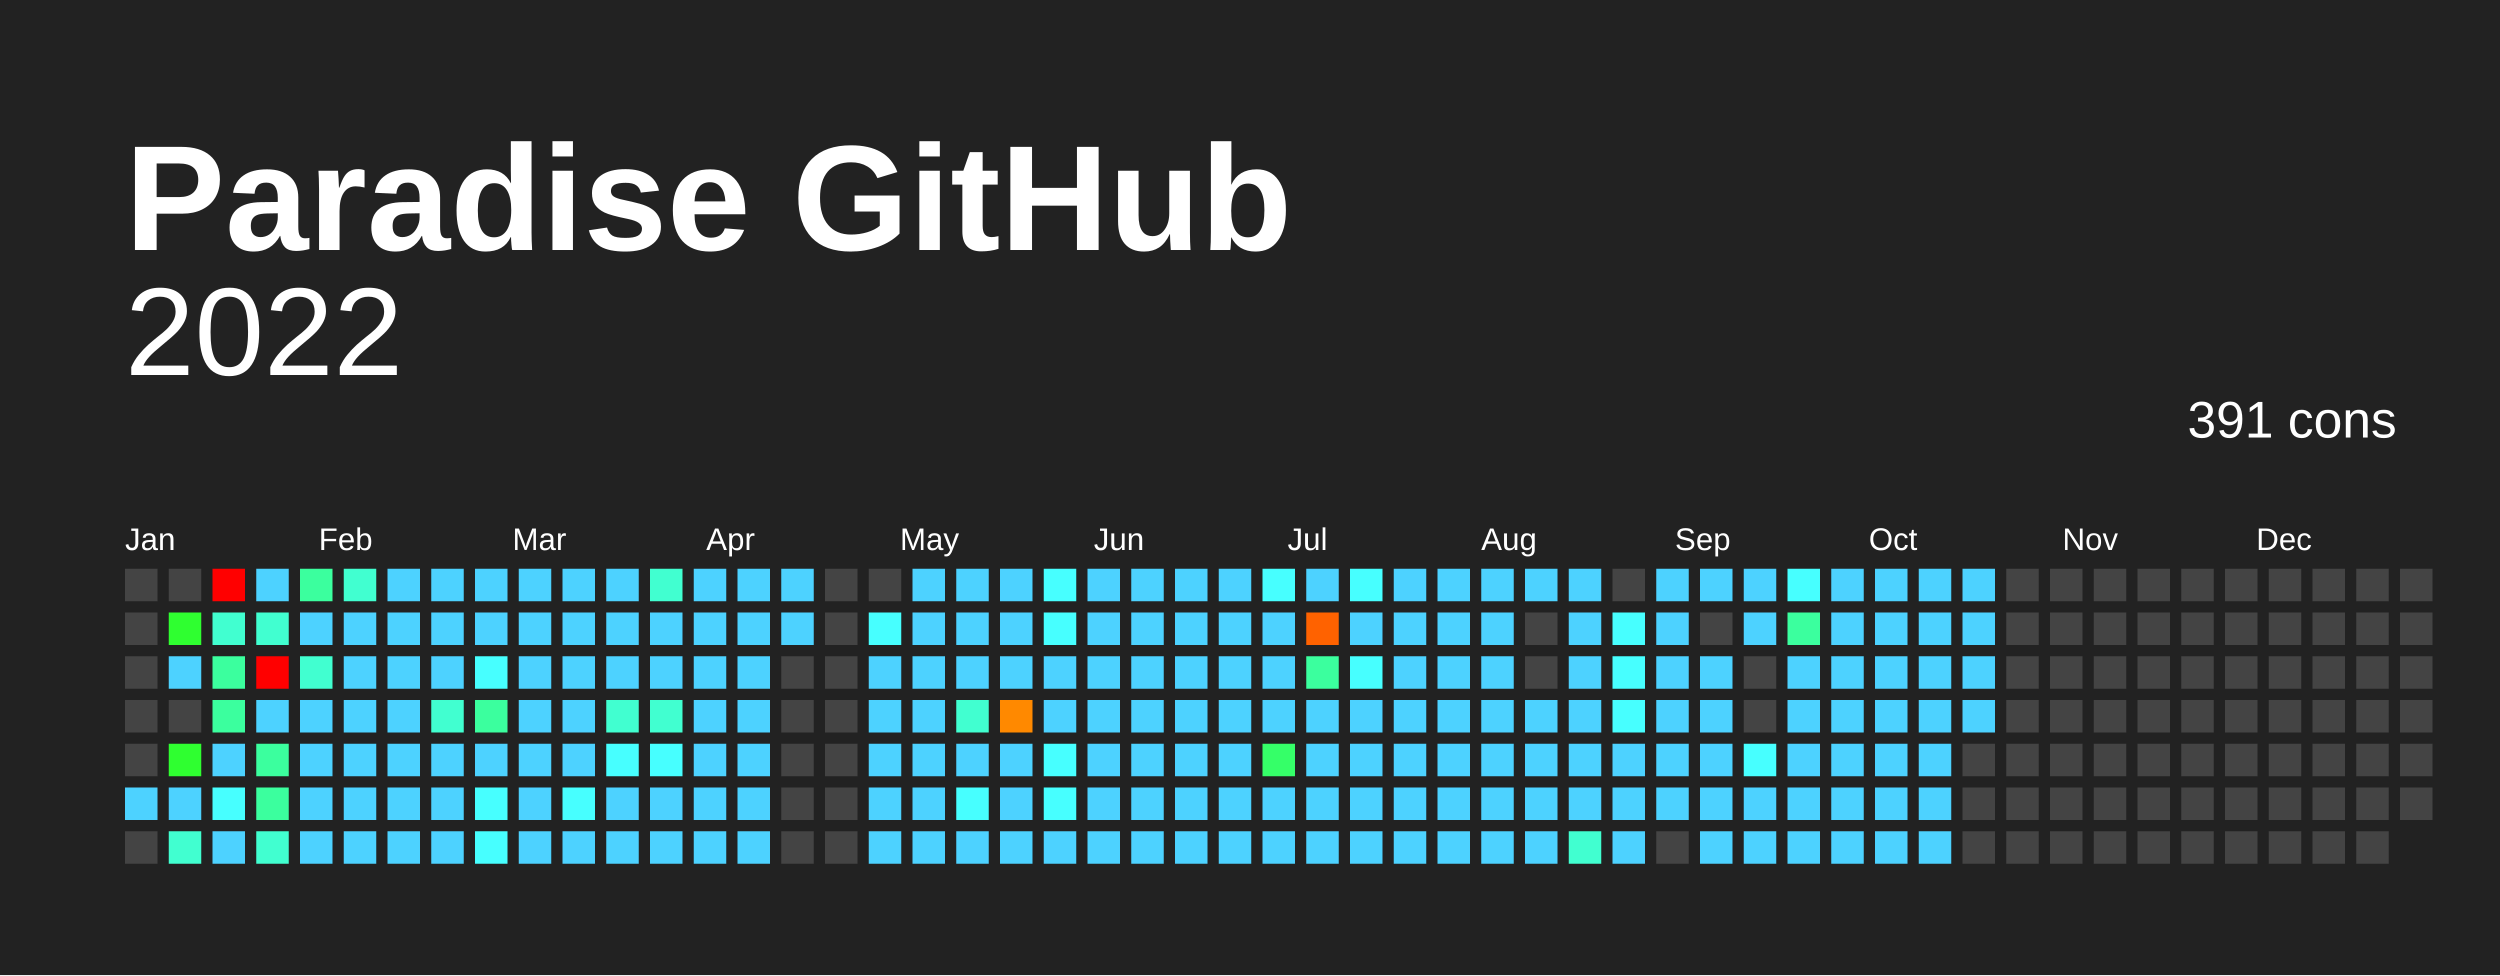
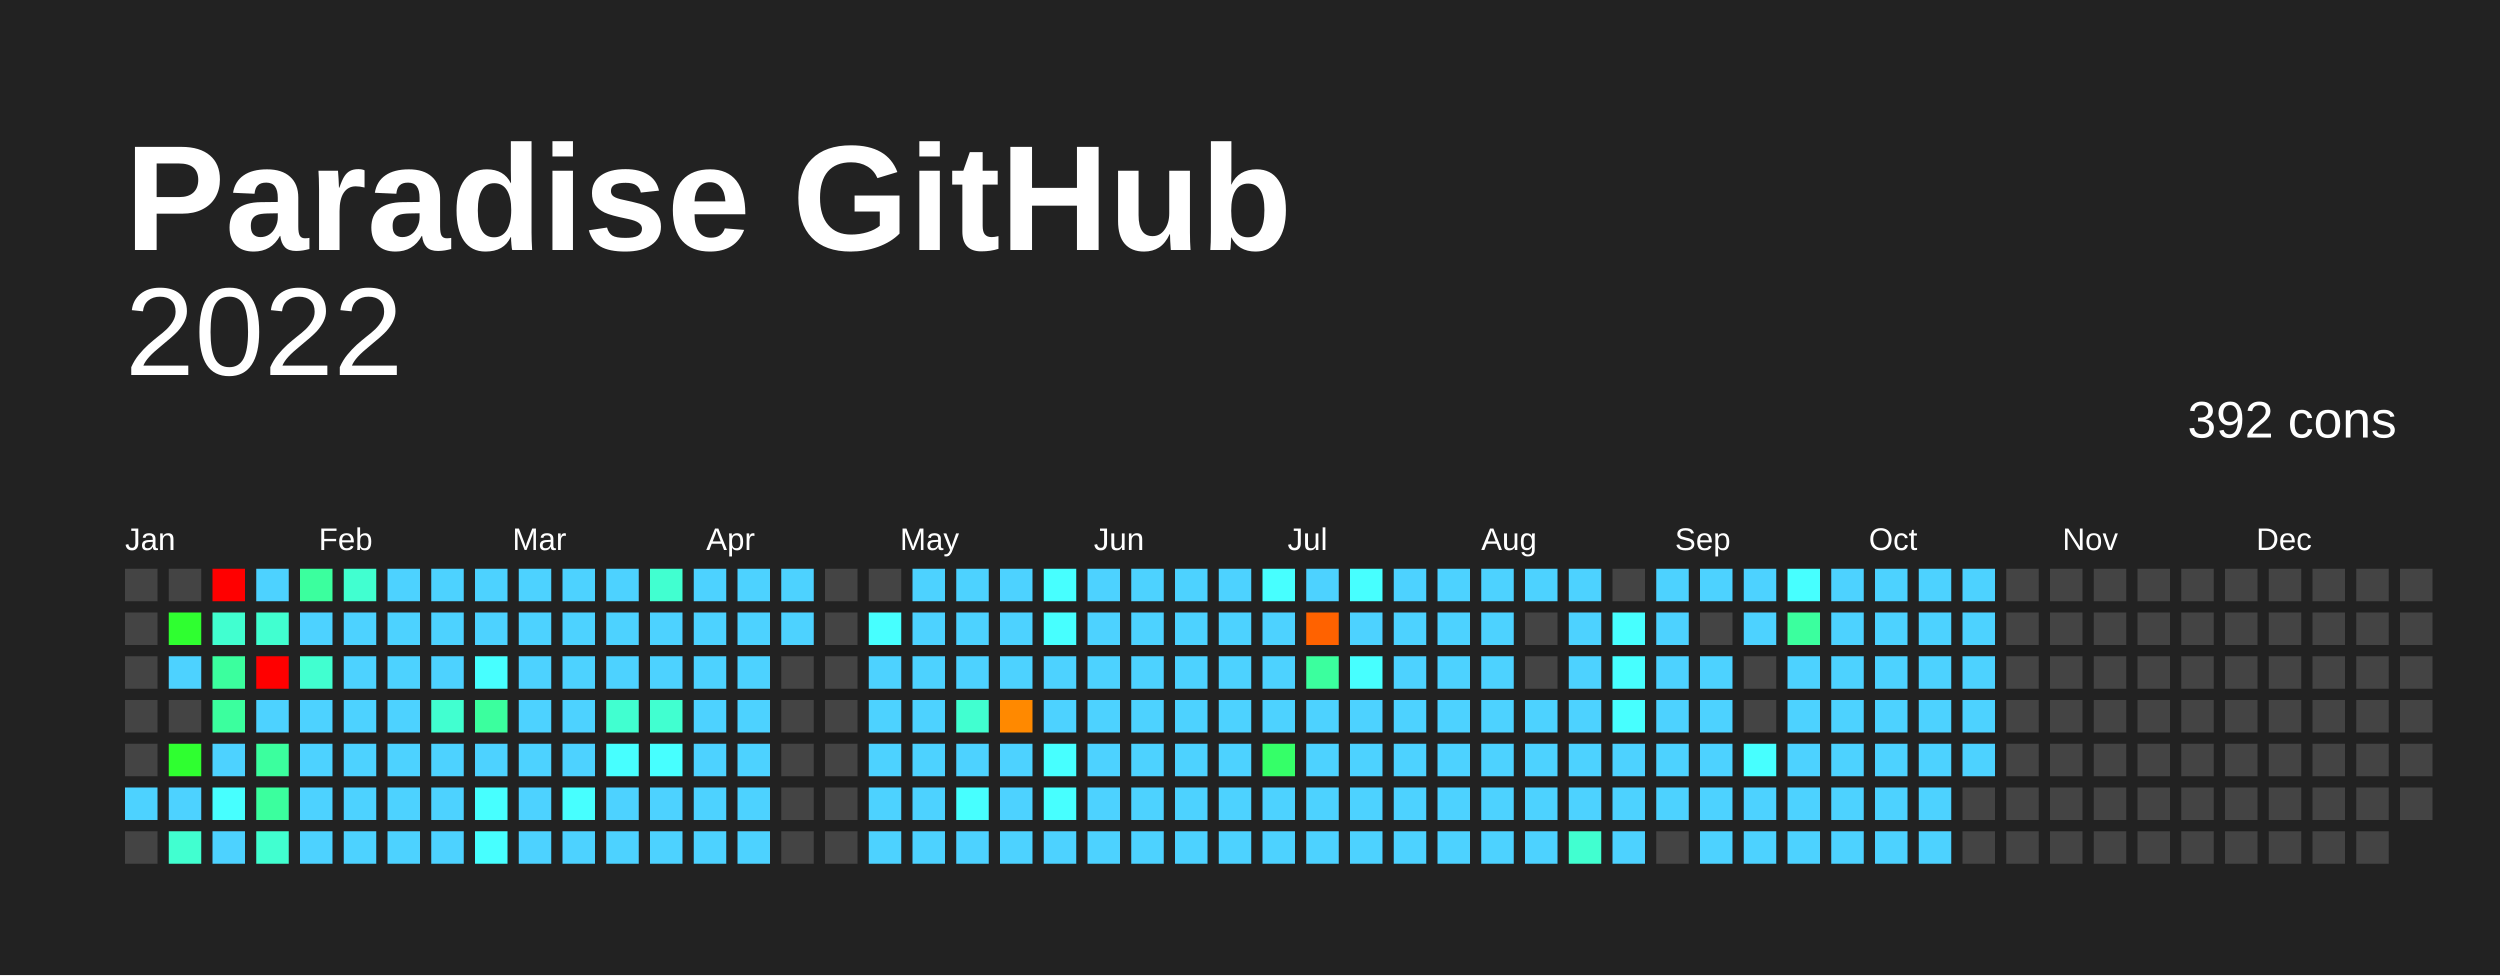
<svg xmlns="http://www.w3.org/2000/svg" baseProfile="full" height="78mm" version="1.1" viewBox="0,0,200,78" width="200mm">
  <defs />
  <rect fill="#222222" height="78" width="200" x="0" y="0" />
  <text fill="#FFFFFF" style="font-size:12px; font-family:Arial; font-weight:bold;" x="10" y="20">Paradise GitHub</text>
  <text alignment-baseline="hanging" fill="#FFFFFF" style="font-size:10.0px; font-family:Arial;" x="10" y="30">2022</text>
-   <text alignment-baseline="hanging" fill="#FFFFFF" style="font-size:4.125px; font-family:Arial;" x="175" y="35">391 cons</text>
+   <text alignment-baseline="hanging" fill="#FFFFFF" style="font-size:4.125px; font-family:Arial;" x="175" y="35">392 cons</text>
  <text fill="#FFFFFF" style="font-size:2.5px; font-family:Arial" x="10.0" y="44">Jan</text>
  <text fill="#FFFFFF" style="font-size:2.5px; font-family:Arial" x="25.5" y="44">Feb</text>
  <text fill="#FFFFFF" style="font-size:2.5px; font-family:Arial" x="41.0" y="44">Mar</text>
  <text fill="#FFFFFF" style="font-size:2.5px; font-family:Arial" x="56.5" y="44">Apr</text>
  <text fill="#FFFFFF" style="font-size:2.5px; font-family:Arial" x="72.0" y="44">May</text>
  <text fill="#FFFFFF" style="font-size:2.5px; font-family:Arial" x="87.5" y="44">Jun</text>
  <text fill="#FFFFFF" style="font-size:2.5px; font-family:Arial" x="103.0" y="44">Jul</text>
  <text fill="#FFFFFF" style="font-size:2.5px; font-family:Arial" x="118.5" y="44">Aug</text>
  <text fill="#FFFFFF" style="font-size:2.5px; font-family:Arial" x="134.0" y="44">Sep</text>
  <text fill="#FFFFFF" style="font-size:2.5px; font-family:Arial" x="149.5" y="44">Oct</text>
  <text fill="#FFFFFF" style="font-size:2.5px; font-family:Arial" x="165.0" y="44">Nov</text>
  <text fill="#FFFFFF" style="font-size:2.5px; font-family:Arial" x="180.5" y="44">Dec</text>
  <rect fill="#444444" height="2.6" width="2.6" x="10.0" y="45.5" />
  <rect fill="#444444" height="2.6" width="2.6" x="10.0" y="49.0" />
  <rect fill="#444444" height="2.6" width="2.6" x="10.0" y="52.5" />
  <rect fill="#444444" height="2.6" width="2.6" x="10.0" y="56.0" />
  <rect fill="#444444" height="2.6" width="2.6" x="10.0" y="59.5" />
  <rect fill="#4dd2ff" height="2.6" width="2.6" x="10.0" y="63.0" />
  <rect fill="#444444" height="2.6" width="2.6" x="10.0" y="66.5" />
  <rect fill="#444444" height="2.6" width="2.6" x="13.5" y="45.5" />
  <rect fill="#2fff30" height="2.6" width="2.6" x="13.5" y="49.0" />
  <rect fill="#4dd2ff" height="2.6" width="2.6" x="13.5" y="52.5" />
  <rect fill="#444444" height="2.6" width="2.6" x="13.5" y="56.0" />
  <rect fill="#2fff30" height="2.6" width="2.6" x="13.5" y="59.5" />
  <rect fill="#4dd2ff" height="2.6" width="2.6" x="13.5" y="63.0" />
  <rect fill="#41ffd0" height="2.6" width="2.6" x="13.5" y="66.5" />
  <rect fill="red" height="2.6" width="2.6" x="17.0" y="45.5" />
  <rect fill="#41ffd0" height="2.6" width="2.6" x="17.0" y="49.0" />
  <rect fill="#3bff9e" height="2.6" width="2.6" x="17.0" y="52.5" />
  <rect fill="#3bff9e" height="2.6" width="2.6" x="17.0" y="56.0" />
  <rect fill="#4dd2ff" height="2.6" width="2.6" x="17.0" y="59.5" />
  <rect fill="#47ffff" height="2.6" width="2.6" x="17.0" y="63.0" />
  <rect fill="#4dd2ff" height="2.6" width="2.6" x="17.0" y="66.5" />
  <rect fill="#4dd2ff" height="2.6" width="2.6" x="20.5" y="45.5" />
  <rect fill="#41ffd0" height="2.6" width="2.6" x="20.5" y="49.0" />
  <rect fill="red" height="2.6" width="2.6" x="20.5" y="52.5" />
  <rect fill="#4dd2ff" height="2.6" width="2.6" x="20.5" y="56.0" />
  <rect fill="#3bff9e" height="2.6" width="2.6" x="20.5" y="59.5" />
  <rect fill="#3bff9e" height="2.6" width="2.6" x="20.5" y="63.0" />
  <rect fill="#41ffd0" height="2.6" width="2.6" x="20.5" y="66.5" />
  <rect fill="#3bff9e" height="2.6" width="2.6" x="24.0" y="45.5" />
  <rect fill="#4dd2ff" height="2.6" width="2.6" x="24.0" y="49.0" />
  <rect fill="#41ffd0" height="2.6" width="2.6" x="24.0" y="52.5" />
  <rect fill="#4dd2ff" height="2.6" width="2.6" x="24.0" y="56.0" />
  <rect fill="#4dd2ff" height="2.6" width="2.6" x="24.0" y="59.5" />
  <rect fill="#4dd2ff" height="2.6" width="2.6" x="24.0" y="63.0" />
  <rect fill="#4dd2ff" height="2.6" width="2.6" x="24.0" y="66.5" />
  <rect fill="#41ffd0" height="2.6" width="2.6" x="27.5" y="45.5" />
  <rect fill="#4dd2ff" height="2.6" width="2.6" x="27.5" y="49.0" />
  <rect fill="#4dd2ff" height="2.6" width="2.6" x="27.5" y="52.5" />
  <rect fill="#4dd2ff" height="2.6" width="2.6" x="27.5" y="56.0" />
  <rect fill="#4dd2ff" height="2.6" width="2.6" x="27.5" y="59.5" />
  <rect fill="#4dd2ff" height="2.6" width="2.6" x="27.5" y="63.0" />
  <rect fill="#4dd2ff" height="2.6" width="2.6" x="27.5" y="66.5" />
  <rect fill="#4dd2ff" height="2.6" width="2.6" x="31.0" y="45.5" />
  <rect fill="#4dd2ff" height="2.6" width="2.6" x="31.0" y="49.0" />
  <rect fill="#4dd2ff" height="2.6" width="2.6" x="31.0" y="52.5" />
  <rect fill="#4dd2ff" height="2.6" width="2.6" x="31.0" y="56.0" />
  <rect fill="#4dd2ff" height="2.6" width="2.6" x="31.0" y="59.5" />
  <rect fill="#4dd2ff" height="2.6" width="2.6" x="31.0" y="63.0" />
  <rect fill="#4dd2ff" height="2.6" width="2.6" x="31.0" y="66.5" />
  <rect fill="#4dd2ff" height="2.6" width="2.6" x="34.5" y="45.5" />
  <rect fill="#4dd2ff" height="2.6" width="2.6" x="34.5" y="49.0" />
  <rect fill="#4dd2ff" height="2.6" width="2.6" x="34.5" y="52.5" />
  <rect fill="#41ffd0" height="2.6" width="2.6" x="34.5" y="56.0" />
  <rect fill="#4dd2ff" height="2.6" width="2.6" x="34.5" y="59.5" />
  <rect fill="#4dd2ff" height="2.6" width="2.6" x="34.5" y="63.0" />
  <rect fill="#4dd2ff" height="2.6" width="2.6" x="34.5" y="66.5" />
  <rect fill="#4dd2ff" height="2.6" width="2.6" x="38.0" y="45.5" />
  <rect fill="#4dd2ff" height="2.6" width="2.6" x="38.0" y="49.0" />
  <rect fill="#47ffff" height="2.6" width="2.6" x="38.0" y="52.5" />
  <rect fill="#3bff9e" height="2.6" width="2.6" x="38.0" y="56.0" />
  <rect fill="#4dd2ff" height="2.6" width="2.6" x="38.0" y="59.5" />
  <rect fill="#47ffff" height="2.6" width="2.6" x="38.0" y="63.0" />
  <rect fill="#47ffff" height="2.6" width="2.6" x="38.0" y="66.5" />
  <rect fill="#4dd2ff" height="2.6" width="2.6" x="41.5" y="45.5" />
  <rect fill="#4dd2ff" height="2.6" width="2.6" x="41.5" y="49.0" />
  <rect fill="#4dd2ff" height="2.6" width="2.6" x="41.5" y="52.5" />
  <rect fill="#4dd2ff" height="2.6" width="2.6" x="41.5" y="56.0" />
  <rect fill="#4dd2ff" height="2.6" width="2.6" x="41.5" y="59.5" />
  <rect fill="#4dd2ff" height="2.6" width="2.6" x="41.5" y="63.0" />
  <rect fill="#4dd2ff" height="2.6" width="2.6" x="41.5" y="66.5" />
  <rect fill="#4dd2ff" height="2.6" width="2.6" x="45.0" y="45.5" />
  <rect fill="#4dd2ff" height="2.6" width="2.6" x="45.0" y="49.0" />
  <rect fill="#4dd2ff" height="2.6" width="2.6" x="45.0" y="52.5" />
  <rect fill="#4dd2ff" height="2.6" width="2.6" x="45.0" y="56.0" />
  <rect fill="#4dd2ff" height="2.6" width="2.6" x="45.0" y="59.5" />
  <rect fill="#47ffff" height="2.6" width="2.6" x="45.0" y="63.0" />
  <rect fill="#4dd2ff" height="2.6" width="2.6" x="45.0" y="66.5" />
  <rect fill="#4dd2ff" height="2.6" width="2.6" x="48.5" y="45.5" />
  <rect fill="#4dd2ff" height="2.6" width="2.6" x="48.5" y="49.0" />
  <rect fill="#4dd2ff" height="2.6" width="2.6" x="48.5" y="52.5" />
  <rect fill="#41ffd0" height="2.6" width="2.6" x="48.5" y="56.0" />
  <rect fill="#47ffff" height="2.6" width="2.6" x="48.5" y="59.5" />
  <rect fill="#4dd2ff" height="2.6" width="2.6" x="48.5" y="63.0" />
  <rect fill="#4dd2ff" height="2.6" width="2.6" x="48.5" y="66.5" />
  <rect fill="#41ffd0" height="2.6" width="2.6" x="52.0" y="45.5" />
  <rect fill="#4dd2ff" height="2.6" width="2.6" x="52.0" y="49.0" />
  <rect fill="#4dd2ff" height="2.6" width="2.6" x="52.0" y="52.5" />
  <rect fill="#41ffd0" height="2.6" width="2.6" x="52.0" y="56.0" />
  <rect fill="#47ffff" height="2.6" width="2.6" x="52.0" y="59.5" />
  <rect fill="#4dd2ff" height="2.6" width="2.6" x="52.0" y="63.0" />
  <rect fill="#4dd2ff" height="2.6" width="2.6" x="52.0" y="66.5" />
  <rect fill="#4dd2ff" height="2.6" width="2.6" x="55.5" y="45.5" />
  <rect fill="#4dd2ff" height="2.6" width="2.6" x="55.5" y="49.0" />
  <rect fill="#4dd2ff" height="2.6" width="2.6" x="55.5" y="52.5" />
  <rect fill="#4dd2ff" height="2.6" width="2.6" x="55.5" y="56.0" />
  <rect fill="#4dd2ff" height="2.6" width="2.6" x="55.5" y="59.5" />
  <rect fill="#4dd2ff" height="2.6" width="2.6" x="55.5" y="63.0" />
  <rect fill="#4dd2ff" height="2.6" width="2.6" x="55.5" y="66.5" />
  <rect fill="#4dd2ff" height="2.6" width="2.6" x="59.0" y="45.5" />
  <rect fill="#4dd2ff" height="2.6" width="2.6" x="59.0" y="49.0" />
  <rect fill="#4dd2ff" height="2.6" width="2.6" x="59.0" y="52.5" />
  <rect fill="#4dd2ff" height="2.6" width="2.6" x="59.0" y="56.0" />
  <rect fill="#4dd2ff" height="2.6" width="2.6" x="59.0" y="59.5" />
  <rect fill="#4dd2ff" height="2.6" width="2.6" x="59.0" y="63.0" />
  <rect fill="#4dd2ff" height="2.6" width="2.6" x="59.0" y="66.5" />
  <rect fill="#4dd2ff" height="2.6" width="2.6" x="62.5" y="45.5" />
  <rect fill="#4dd2ff" height="2.6" width="2.6" x="62.5" y="49.0" />
  <rect fill="#444444" height="2.6" width="2.6" x="62.5" y="52.5" />
  <rect fill="#444444" height="2.6" width="2.6" x="62.5" y="56.0" />
  <rect fill="#444444" height="2.6" width="2.6" x="62.5" y="59.5" />
  <rect fill="#444444" height="2.6" width="2.6" x="62.5" y="63.0" />
  <rect fill="#444444" height="2.6" width="2.6" x="62.5" y="66.5" />
  <rect fill="#444444" height="2.6" width="2.6" x="66.0" y="45.5" />
  <rect fill="#444444" height="2.6" width="2.6" x="66.0" y="49.0" />
  <rect fill="#444444" height="2.6" width="2.6" x="66.0" y="52.5" />
  <rect fill="#444444" height="2.6" width="2.6" x="66.0" y="56.0" />
  <rect fill="#444444" height="2.6" width="2.6" x="66.0" y="59.5" />
  <rect fill="#444444" height="2.6" width="2.6" x="66.0" y="63.0" />
  <rect fill="#444444" height="2.6" width="2.6" x="66.0" y="66.5" />
  <rect fill="#444444" height="2.6" width="2.6" x="69.5" y="45.5" />
  <rect fill="#47ffff" height="2.6" width="2.6" x="69.5" y="49.0" />
  <rect fill="#4dd2ff" height="2.6" width="2.6" x="69.5" y="52.5" />
  <rect fill="#4dd2ff" height="2.6" width="2.6" x="69.5" y="56.0" />
  <rect fill="#4dd2ff" height="2.6" width="2.6" x="69.5" y="59.5" />
  <rect fill="#4dd2ff" height="2.6" width="2.6" x="69.5" y="63.0" />
  <rect fill="#4dd2ff" height="2.6" width="2.6" x="69.5" y="66.5" />
  <rect fill="#4dd2ff" height="2.6" width="2.6" x="73.0" y="45.5" />
  <rect fill="#4dd2ff" height="2.6" width="2.6" x="73.0" y="49.0" />
  <rect fill="#4dd2ff" height="2.6" width="2.6" x="73.0" y="52.5" />
  <rect fill="#4dd2ff" height="2.6" width="2.6" x="73.0" y="56.0" />
  <rect fill="#4dd2ff" height="2.6" width="2.6" x="73.0" y="59.5" />
  <rect fill="#4dd2ff" height="2.6" width="2.6" x="73.0" y="63.0" />
  <rect fill="#4dd2ff" height="2.6" width="2.6" x="73.0" y="66.5" />
  <rect fill="#4dd2ff" height="2.6" width="2.6" x="76.5" y="45.5" />
  <rect fill="#4dd2ff" height="2.6" width="2.6" x="76.5" y="49.0" />
  <rect fill="#4dd2ff" height="2.6" width="2.6" x="76.5" y="52.5" />
  <rect fill="#41ffd0" height="2.6" width="2.6" x="76.5" y="56.0" />
  <rect fill="#4dd2ff" height="2.6" width="2.6" x="76.5" y="59.5" />
  <rect fill="#47ffff" height="2.6" width="2.6" x="76.5" y="63.0" />
  <rect fill="#4dd2ff" height="2.6" width="2.6" x="76.5" y="66.5" />
  <rect fill="#4dd2ff" height="2.6" width="2.6" x="80.0" y="45.5" />
  <rect fill="#4dd2ff" height="2.6" width="2.6" x="80.0" y="49.0" />
  <rect fill="#4dd2ff" height="2.6" width="2.6" x="80.0" y="52.5" />
  <rect fill="#ff8900" height="2.6" width="2.6" x="80.0" y="56.0" />
  <rect fill="#4dd2ff" height="2.6" width="2.6" x="80.0" y="59.5" />
  <rect fill="#4dd2ff" height="2.6" width="2.6" x="80.0" y="63.0" />
  <rect fill="#4dd2ff" height="2.6" width="2.6" x="80.0" y="66.5" />
  <rect fill="#47ffff" height="2.6" width="2.6" x="83.5" y="45.5" />
  <rect fill="#47ffff" height="2.6" width="2.6" x="83.5" y="49.0" />
  <rect fill="#4dd2ff" height="2.6" width="2.6" x="83.5" y="52.5" />
  <rect fill="#4dd2ff" height="2.6" width="2.6" x="83.5" y="56.0" />
  <rect fill="#47ffff" height="2.6" width="2.6" x="83.5" y="59.5" />
  <rect fill="#47ffff" height="2.6" width="2.6" x="83.5" y="63.0" />
  <rect fill="#4dd2ff" height="2.6" width="2.6" x="83.5" y="66.5" />
  <rect fill="#4dd2ff" height="2.6" width="2.6" x="87.0" y="45.5" />
  <rect fill="#4dd2ff" height="2.6" width="2.6" x="87.0" y="49.0" />
  <rect fill="#4dd2ff" height="2.6" width="2.6" x="87.0" y="52.5" />
  <rect fill="#4dd2ff" height="2.6" width="2.6" x="87.0" y="56.0" />
  <rect fill="#4dd2ff" height="2.6" width="2.6" x="87.0" y="59.5" />
  <rect fill="#4dd2ff" height="2.6" width="2.6" x="87.0" y="63.0" />
  <rect fill="#4dd2ff" height="2.6" width="2.6" x="87.0" y="66.5" />
  <rect fill="#4dd2ff" height="2.6" width="2.6" x="90.5" y="45.5" />
  <rect fill="#4dd2ff" height="2.6" width="2.6" x="90.5" y="49.0" />
  <rect fill="#4dd2ff" height="2.6" width="2.6" x="90.5" y="52.5" />
  <rect fill="#4dd2ff" height="2.6" width="2.6" x="90.5" y="56.0" />
  <rect fill="#4dd2ff" height="2.6" width="2.6" x="90.5" y="59.5" />
  <rect fill="#4dd2ff" height="2.6" width="2.6" x="90.5" y="63.0" />
  <rect fill="#4dd2ff" height="2.6" width="2.6" x="90.5" y="66.5" />
  <rect fill="#4dd2ff" height="2.6" width="2.6" x="94.0" y="45.5" />
  <rect fill="#4dd2ff" height="2.6" width="2.6" x="94.0" y="49.0" />
  <rect fill="#4dd2ff" height="2.6" width="2.6" x="94.0" y="52.5" />
  <rect fill="#4dd2ff" height="2.6" width="2.6" x="94.0" y="56.0" />
  <rect fill="#4dd2ff" height="2.6" width="2.6" x="94.0" y="59.5" />
  <rect fill="#4dd2ff" height="2.6" width="2.6" x="94.0" y="63.0" />
  <rect fill="#4dd2ff" height="2.6" width="2.6" x="94.0" y="66.5" />
  <rect fill="#4dd2ff" height="2.6" width="2.6" x="97.5" y="45.5" />
  <rect fill="#4dd2ff" height="2.6" width="2.6" x="97.5" y="49.0" />
  <rect fill="#4dd2ff" height="2.6" width="2.6" x="97.5" y="52.5" />
  <rect fill="#4dd2ff" height="2.6" width="2.6" x="97.5" y="56.0" />
  <rect fill="#4dd2ff" height="2.6" width="2.6" x="97.5" y="59.5" />
  <rect fill="#4dd2ff" height="2.6" width="2.6" x="97.5" y="63.0" />
  <rect fill="#4dd2ff" height="2.6" width="2.6" x="97.5" y="66.5" />
  <rect fill="#47ffff" height="2.6" width="2.6" x="101.0" y="45.5" />
  <rect fill="#4dd2ff" height="2.6" width="2.6" x="101.0" y="49.0" />
  <rect fill="#4dd2ff" height="2.6" width="2.6" x="101.0" y="52.5" />
  <rect fill="#4dd2ff" height="2.6" width="2.6" x="101.0" y="56.0" />
  <rect fill="#35ff68" height="2.6" width="2.6" x="101.0" y="59.5" />
  <rect fill="#4dd2ff" height="2.6" width="2.6" x="101.0" y="63.0" />
  <rect fill="#4dd2ff" height="2.6" width="2.6" x="101.0" y="66.5" />
  <rect fill="#4dd2ff" height="2.6" width="2.6" x="104.5" y="45.5" />
  <rect fill="#ff6200" height="2.6" width="2.6" x="104.5" y="49.0" />
  <rect fill="#3bff9e" height="2.6" width="2.6" x="104.5" y="52.5" />
  <rect fill="#4dd2ff" height="2.6" width="2.6" x="104.5" y="56.0" />
  <rect fill="#4dd2ff" height="2.6" width="2.6" x="104.5" y="59.5" />
  <rect fill="#4dd2ff" height="2.6" width="2.6" x="104.5" y="63.0" />
  <rect fill="#4dd2ff" height="2.6" width="2.6" x="104.5" y="66.5" />
  <rect fill="#47ffff" height="2.6" width="2.6" x="108.0" y="45.5" />
  <rect fill="#4dd2ff" height="2.6" width="2.6" x="108.0" y="49.0" />
  <rect fill="#47ffff" height="2.6" width="2.6" x="108.0" y="52.5" />
  <rect fill="#4dd2ff" height="2.6" width="2.6" x="108.0" y="56.0" />
  <rect fill="#4dd2ff" height="2.6" width="2.6" x="108.0" y="59.5" />
  <rect fill="#4dd2ff" height="2.6" width="2.6" x="108.0" y="63.0" />
  <rect fill="#4dd2ff" height="2.6" width="2.6" x="108.0" y="66.5" />
  <rect fill="#4dd2ff" height="2.6" width="2.6" x="111.5" y="45.5" />
  <rect fill="#4dd2ff" height="2.6" width="2.6" x="111.5" y="49.0" />
  <rect fill="#4dd2ff" height="2.6" width="2.6" x="111.5" y="52.5" />
  <rect fill="#4dd2ff" height="2.6" width="2.6" x="111.5" y="56.0" />
  <rect fill="#4dd2ff" height="2.6" width="2.6" x="111.5" y="59.5" />
  <rect fill="#4dd2ff" height="2.6" width="2.6" x="111.5" y="63.0" />
  <rect fill="#4dd2ff" height="2.6" width="2.6" x="111.5" y="66.5" />
  <rect fill="#4dd2ff" height="2.6" width="2.6" x="115.0" y="45.5" />
  <rect fill="#4dd2ff" height="2.6" width="2.6" x="115.0" y="49.0" />
  <rect fill="#4dd2ff" height="2.6" width="2.6" x="115.0" y="52.5" />
  <rect fill="#4dd2ff" height="2.6" width="2.6" x="115.0" y="56.0" />
  <rect fill="#4dd2ff" height="2.6" width="2.6" x="115.0" y="59.5" />
  <rect fill="#4dd2ff" height="2.6" width="2.6" x="115.0" y="63.0" />
  <rect fill="#4dd2ff" height="2.6" width="2.6" x="115.0" y="66.5" />
  <rect fill="#4dd2ff" height="2.6" width="2.6" x="118.5" y="45.5" />
  <rect fill="#4dd2ff" height="2.6" width="2.6" x="118.5" y="49.0" />
  <rect fill="#4dd2ff" height="2.6" width="2.6" x="118.5" y="52.5" />
  <rect fill="#4dd2ff" height="2.6" width="2.6" x="118.5" y="56.0" />
  <rect fill="#4dd2ff" height="2.6" width="2.6" x="118.5" y="59.5" />
  <rect fill="#4dd2ff" height="2.6" width="2.6" x="118.5" y="63.0" />
  <rect fill="#4dd2ff" height="2.6" width="2.6" x="118.5" y="66.5" />
  <rect fill="#4dd2ff" height="2.6" width="2.6" x="122.0" y="45.5" />
  <rect fill="#444444" height="2.6" width="2.6" x="122.0" y="49.0" />
  <rect fill="#444444" height="2.6" width="2.6" x="122.0" y="52.5" />
  <rect fill="#4dd2ff" height="2.6" width="2.6" x="122.0" y="56.0" />
  <rect fill="#4dd2ff" height="2.6" width="2.6" x="122.0" y="59.5" />
  <rect fill="#4dd2ff" height="2.6" width="2.6" x="122.0" y="63.0" />
  <rect fill="#4dd2ff" height="2.6" width="2.6" x="122.0" y="66.5" />
  <rect fill="#4dd2ff" height="2.6" width="2.6" x="125.5" y="45.5" />
  <rect fill="#4dd2ff" height="2.6" width="2.6" x="125.5" y="49.0" />
  <rect fill="#4dd2ff" height="2.6" width="2.6" x="125.5" y="52.5" />
  <rect fill="#4dd2ff" height="2.6" width="2.6" x="125.5" y="56.0" />
  <rect fill="#4dd2ff" height="2.6" width="2.6" x="125.5" y="59.5" />
  <rect fill="#4dd2ff" height="2.6" width="2.6" x="125.5" y="63.0" />
  <rect fill="#41ffd0" height="2.6" width="2.6" x="125.5" y="66.5" />
  <rect fill="#444444" height="2.6" width="2.6" x="129.0" y="45.5" />
  <rect fill="#47ffff" height="2.6" width="2.6" x="129.0" y="49.0" />
  <rect fill="#47ffff" height="2.6" width="2.6" x="129.0" y="52.5" />
  <rect fill="#47ffff" height="2.6" width="2.6" x="129.0" y="56.0" />
  <rect fill="#4dd2ff" height="2.6" width="2.6" x="129.0" y="59.5" />
  <rect fill="#4dd2ff" height="2.6" width="2.6" x="129.0" y="63.0" />
  <rect fill="#4dd2ff" height="2.6" width="2.6" x="129.0" y="66.5" />
  <rect fill="#4dd2ff" height="2.6" width="2.6" x="132.5" y="45.5" />
  <rect fill="#4dd2ff" height="2.6" width="2.6" x="132.5" y="49.0" />
  <rect fill="#4dd2ff" height="2.6" width="2.6" x="132.5" y="52.5" />
  <rect fill="#4dd2ff" height="2.6" width="2.6" x="132.5" y="56.0" />
  <rect fill="#4dd2ff" height="2.6" width="2.6" x="132.5" y="59.5" />
  <rect fill="#4dd2ff" height="2.6" width="2.6" x="132.5" y="63.0" />
  <rect fill="#444444" height="2.6" width="2.6" x="132.5" y="66.5" />
  <rect fill="#4dd2ff" height="2.6" width="2.6" x="136.0" y="45.5" />
  <rect fill="#444444" height="2.6" width="2.6" x="136.0" y="49.0" />
  <rect fill="#4dd2ff" height="2.6" width="2.6" x="136.0" y="52.5" />
  <rect fill="#4dd2ff" height="2.6" width="2.6" x="136.0" y="56.0" />
  <rect fill="#4dd2ff" height="2.6" width="2.6" x="136.0" y="59.5" />
  <rect fill="#4dd2ff" height="2.6" width="2.6" x="136.0" y="63.0" />
  <rect fill="#4dd2ff" height="2.6" width="2.6" x="136.0" y="66.5" />
  <rect fill="#4dd2ff" height="2.6" width="2.6" x="139.5" y="45.5" />
  <rect fill="#4dd2ff" height="2.6" width="2.6" x="139.5" y="49.0" />
  <rect fill="#444444" height="2.6" width="2.6" x="139.5" y="52.5" />
  <rect fill="#444444" height="2.6" width="2.6" x="139.5" y="56.0" />
  <rect fill="#47ffff" height="2.6" width="2.6" x="139.5" y="59.5" />
  <rect fill="#4dd2ff" height="2.6" width="2.6" x="139.5" y="63.0" />
  <rect fill="#4dd2ff" height="2.6" width="2.6" x="139.5" y="66.5" />
  <rect fill="#47ffff" height="2.6" width="2.6" x="143.0" y="45.5" />
  <rect fill="#3bff9e" height="2.6" width="2.6" x="143.0" y="49.0" />
  <rect fill="#4dd2ff" height="2.6" width="2.6" x="143.0" y="52.5" />
  <rect fill="#4dd2ff" height="2.6" width="2.6" x="143.0" y="56.0" />
  <rect fill="#4dd2ff" height="2.6" width="2.6" x="143.0" y="59.5" />
  <rect fill="#4dd2ff" height="2.6" width="2.6" x="143.0" y="63.0" />
  <rect fill="#4dd2ff" height="2.6" width="2.6" x="143.0" y="66.5" />
  <rect fill="#4dd2ff" height="2.6" width="2.6" x="146.5" y="45.5" />
  <rect fill="#4dd2ff" height="2.6" width="2.6" x="146.5" y="49.0" />
  <rect fill="#4dd2ff" height="2.6" width="2.6" x="146.5" y="52.5" />
  <rect fill="#4dd2ff" height="2.6" width="2.6" x="146.5" y="56.0" />
  <rect fill="#4dd2ff" height="2.6" width="2.6" x="146.5" y="59.5" />
  <rect fill="#4dd2ff" height="2.6" width="2.6" x="146.5" y="63.0" />
  <rect fill="#4dd2ff" height="2.6" width="2.6" x="146.5" y="66.5" />
  <rect fill="#4dd2ff" height="2.6" width="2.6" x="150.0" y="45.5" />
  <rect fill="#4dd2ff" height="2.6" width="2.6" x="150.0" y="49.0" />
  <rect fill="#4dd2ff" height="2.6" width="2.6" x="150.0" y="52.5" />
  <rect fill="#4dd2ff" height="2.6" width="2.6" x="150.0" y="56.0" />
  <rect fill="#4dd2ff" height="2.6" width="2.6" x="150.0" y="59.5" />
  <rect fill="#4dd2ff" height="2.6" width="2.6" x="150.0" y="63.0" />
  <rect fill="#4dd2ff" height="2.6" width="2.6" x="150.0" y="66.5" />
  <rect fill="#4dd2ff" height="2.6" width="2.6" x="153.5" y="45.5" />
  <rect fill="#4dd2ff" height="2.6" width="2.6" x="153.5" y="49.0" />
  <rect fill="#4dd2ff" height="2.6" width="2.6" x="153.5" y="52.5" />
  <rect fill="#4dd2ff" height="2.6" width="2.6" x="153.5" y="56.0" />
  <rect fill="#4dd2ff" height="2.6" width="2.6" x="153.5" y="59.5" />
  <rect fill="#4dd2ff" height="2.6" width="2.6" x="153.5" y="63.0" />
  <rect fill="#4dd2ff" height="2.6" width="2.6" x="153.5" y="66.5" />
  <rect fill="#4dd2ff" height="2.6" width="2.6" x="157.0" y="45.5" />
  <rect fill="#4dd2ff" height="2.6" width="2.6" x="157.0" y="49.0" />
  <rect fill="#4dd2ff" height="2.6" width="2.6" x="157.0" y="52.5" />
  <rect fill="#4dd2ff" height="2.6" width="2.6" x="157.0" y="56.0" />
-   <rect fill="#444444" height="2.6" width="2.6" x="157.0" y="59.5" />
+   <rect fill="#4dd2ff" height="2.6" width="2.6" x="157.0" y="59.5" />
  <rect fill="#444444" height="2.6" width="2.6" x="157.0" y="63.0" />
  <rect fill="#444444" height="2.6" width="2.6" x="157.0" y="66.5" />
  <rect fill="#444444" height="2.6" width="2.6" x="160.5" y="45.5" />
  <rect fill="#444444" height="2.6" width="2.6" x="160.5" y="49.0" />
  <rect fill="#444444" height="2.6" width="2.6" x="160.5" y="52.5" />
  <rect fill="#444444" height="2.6" width="2.6" x="160.5" y="56.0" />
  <rect fill="#444444" height="2.6" width="2.6" x="160.5" y="59.5" />
  <rect fill="#444444" height="2.6" width="2.6" x="160.5" y="63.0" />
  <rect fill="#444444" height="2.6" width="2.6" x="160.5" y="66.5" />
  <rect fill="#444444" height="2.6" width="2.6" x="164.0" y="45.5" />
  <rect fill="#444444" height="2.6" width="2.6" x="164.0" y="49.0" />
  <rect fill="#444444" height="2.6" width="2.6" x="164.0" y="52.5" />
  <rect fill="#444444" height="2.6" width="2.6" x="164.0" y="56.0" />
  <rect fill="#444444" height="2.6" width="2.6" x="164.0" y="59.5" />
  <rect fill="#444444" height="2.6" width="2.6" x="164.0" y="63.0" />
  <rect fill="#444444" height="2.6" width="2.6" x="164.0" y="66.5" />
  <rect fill="#444444" height="2.6" width="2.6" x="167.5" y="45.5" />
  <rect fill="#444444" height="2.6" width="2.6" x="167.5" y="49.0" />
  <rect fill="#444444" height="2.6" width="2.6" x="167.5" y="52.5" />
  <rect fill="#444444" height="2.6" width="2.6" x="167.5" y="56.0" />
  <rect fill="#444444" height="2.6" width="2.6" x="167.5" y="59.5" />
  <rect fill="#444444" height="2.6" width="2.6" x="167.5" y="63.0" />
  <rect fill="#444444" height="2.6" width="2.6" x="167.5" y="66.5" />
  <rect fill="#444444" height="2.6" width="2.6" x="171.0" y="45.5" />
  <rect fill="#444444" height="2.6" width="2.6" x="171.0" y="49.0" />
  <rect fill="#444444" height="2.6" width="2.6" x="171.0" y="52.5" />
  <rect fill="#444444" height="2.6" width="2.6" x="171.0" y="56.0" />
  <rect fill="#444444" height="2.6" width="2.6" x="171.0" y="59.5" />
  <rect fill="#444444" height="2.6" width="2.6" x="171.0" y="63.0" />
  <rect fill="#444444" height="2.6" width="2.6" x="171.0" y="66.5" />
  <rect fill="#444444" height="2.6" width="2.6" x="174.5" y="45.5" />
  <rect fill="#444444" height="2.6" width="2.6" x="174.5" y="49.0" />
  <rect fill="#444444" height="2.6" width="2.6" x="174.5" y="52.5" />
  <rect fill="#444444" height="2.6" width="2.6" x="174.5" y="56.0" />
  <rect fill="#444444" height="2.6" width="2.6" x="174.5" y="59.5" />
  <rect fill="#444444" height="2.6" width="2.6" x="174.5" y="63.0" />
  <rect fill="#444444" height="2.6" width="2.6" x="174.5" y="66.5" />
  <rect fill="#444444" height="2.6" width="2.6" x="178.0" y="45.5" />
  <rect fill="#444444" height="2.6" width="2.6" x="178.0" y="49.0" />
  <rect fill="#444444" height="2.6" width="2.6" x="178.0" y="52.5" />
  <rect fill="#444444" height="2.6" width="2.6" x="178.0" y="56.0" />
  <rect fill="#444444" height="2.6" width="2.6" x="178.0" y="59.5" />
  <rect fill="#444444" height="2.6" width="2.6" x="178.0" y="63.0" />
  <rect fill="#444444" height="2.6" width="2.6" x="178.0" y="66.5" />
  <rect fill="#444444" height="2.6" width="2.6" x="181.5" y="45.5" />
  <rect fill="#444444" height="2.6" width="2.6" x="181.5" y="49.0" />
  <rect fill="#444444" height="2.6" width="2.6" x="181.5" y="52.5" />
  <rect fill="#444444" height="2.6" width="2.6" x="181.5" y="56.0" />
  <rect fill="#444444" height="2.6" width="2.6" x="181.5" y="59.5" />
  <rect fill="#444444" height="2.6" width="2.6" x="181.5" y="63.0" />
  <rect fill="#444444" height="2.6" width="2.6" x="181.5" y="66.5" />
  <rect fill="#444444" height="2.6" width="2.6" x="185.0" y="45.5" />
  <rect fill="#444444" height="2.6" width="2.6" x="185.0" y="49.0" />
  <rect fill="#444444" height="2.6" width="2.6" x="185.0" y="52.5" />
  <rect fill="#444444" height="2.6" width="2.6" x="185.0" y="56.0" />
  <rect fill="#444444" height="2.6" width="2.6" x="185.0" y="59.5" />
  <rect fill="#444444" height="2.6" width="2.6" x="185.0" y="63.0" />
  <rect fill="#444444" height="2.6" width="2.6" x="185.0" y="66.5" />
  <rect fill="#444444" height="2.6" width="2.6" x="188.5" y="45.5" />
  <rect fill="#444444" height="2.6" width="2.6" x="188.5" y="49.0" />
  <rect fill="#444444" height="2.6" width="2.6" x="188.5" y="52.5" />
  <rect fill="#444444" height="2.6" width="2.6" x="188.5" y="56.0" />
  <rect fill="#444444" height="2.6" width="2.6" x="188.5" y="59.5" />
  <rect fill="#444444" height="2.6" width="2.6" x="188.5" y="63.0" />
  <rect fill="#444444" height="2.6" width="2.6" x="188.5" y="66.5" />
  <rect fill="#444444" height="2.6" width="2.6" x="192.0" y="45.5" />
  <rect fill="#444444" height="2.6" width="2.6" x="192.0" y="49.0" />
  <rect fill="#444444" height="2.6" width="2.6" x="192.0" y="52.5" />
  <rect fill="#444444" height="2.6" width="2.6" x="192.0" y="56.0" />
  <rect fill="#444444" height="2.6" width="2.6" x="192.0" y="59.5" />
  <rect fill="#444444" height="2.6" width="2.6" x="192.0" y="63.0" />
</svg>
